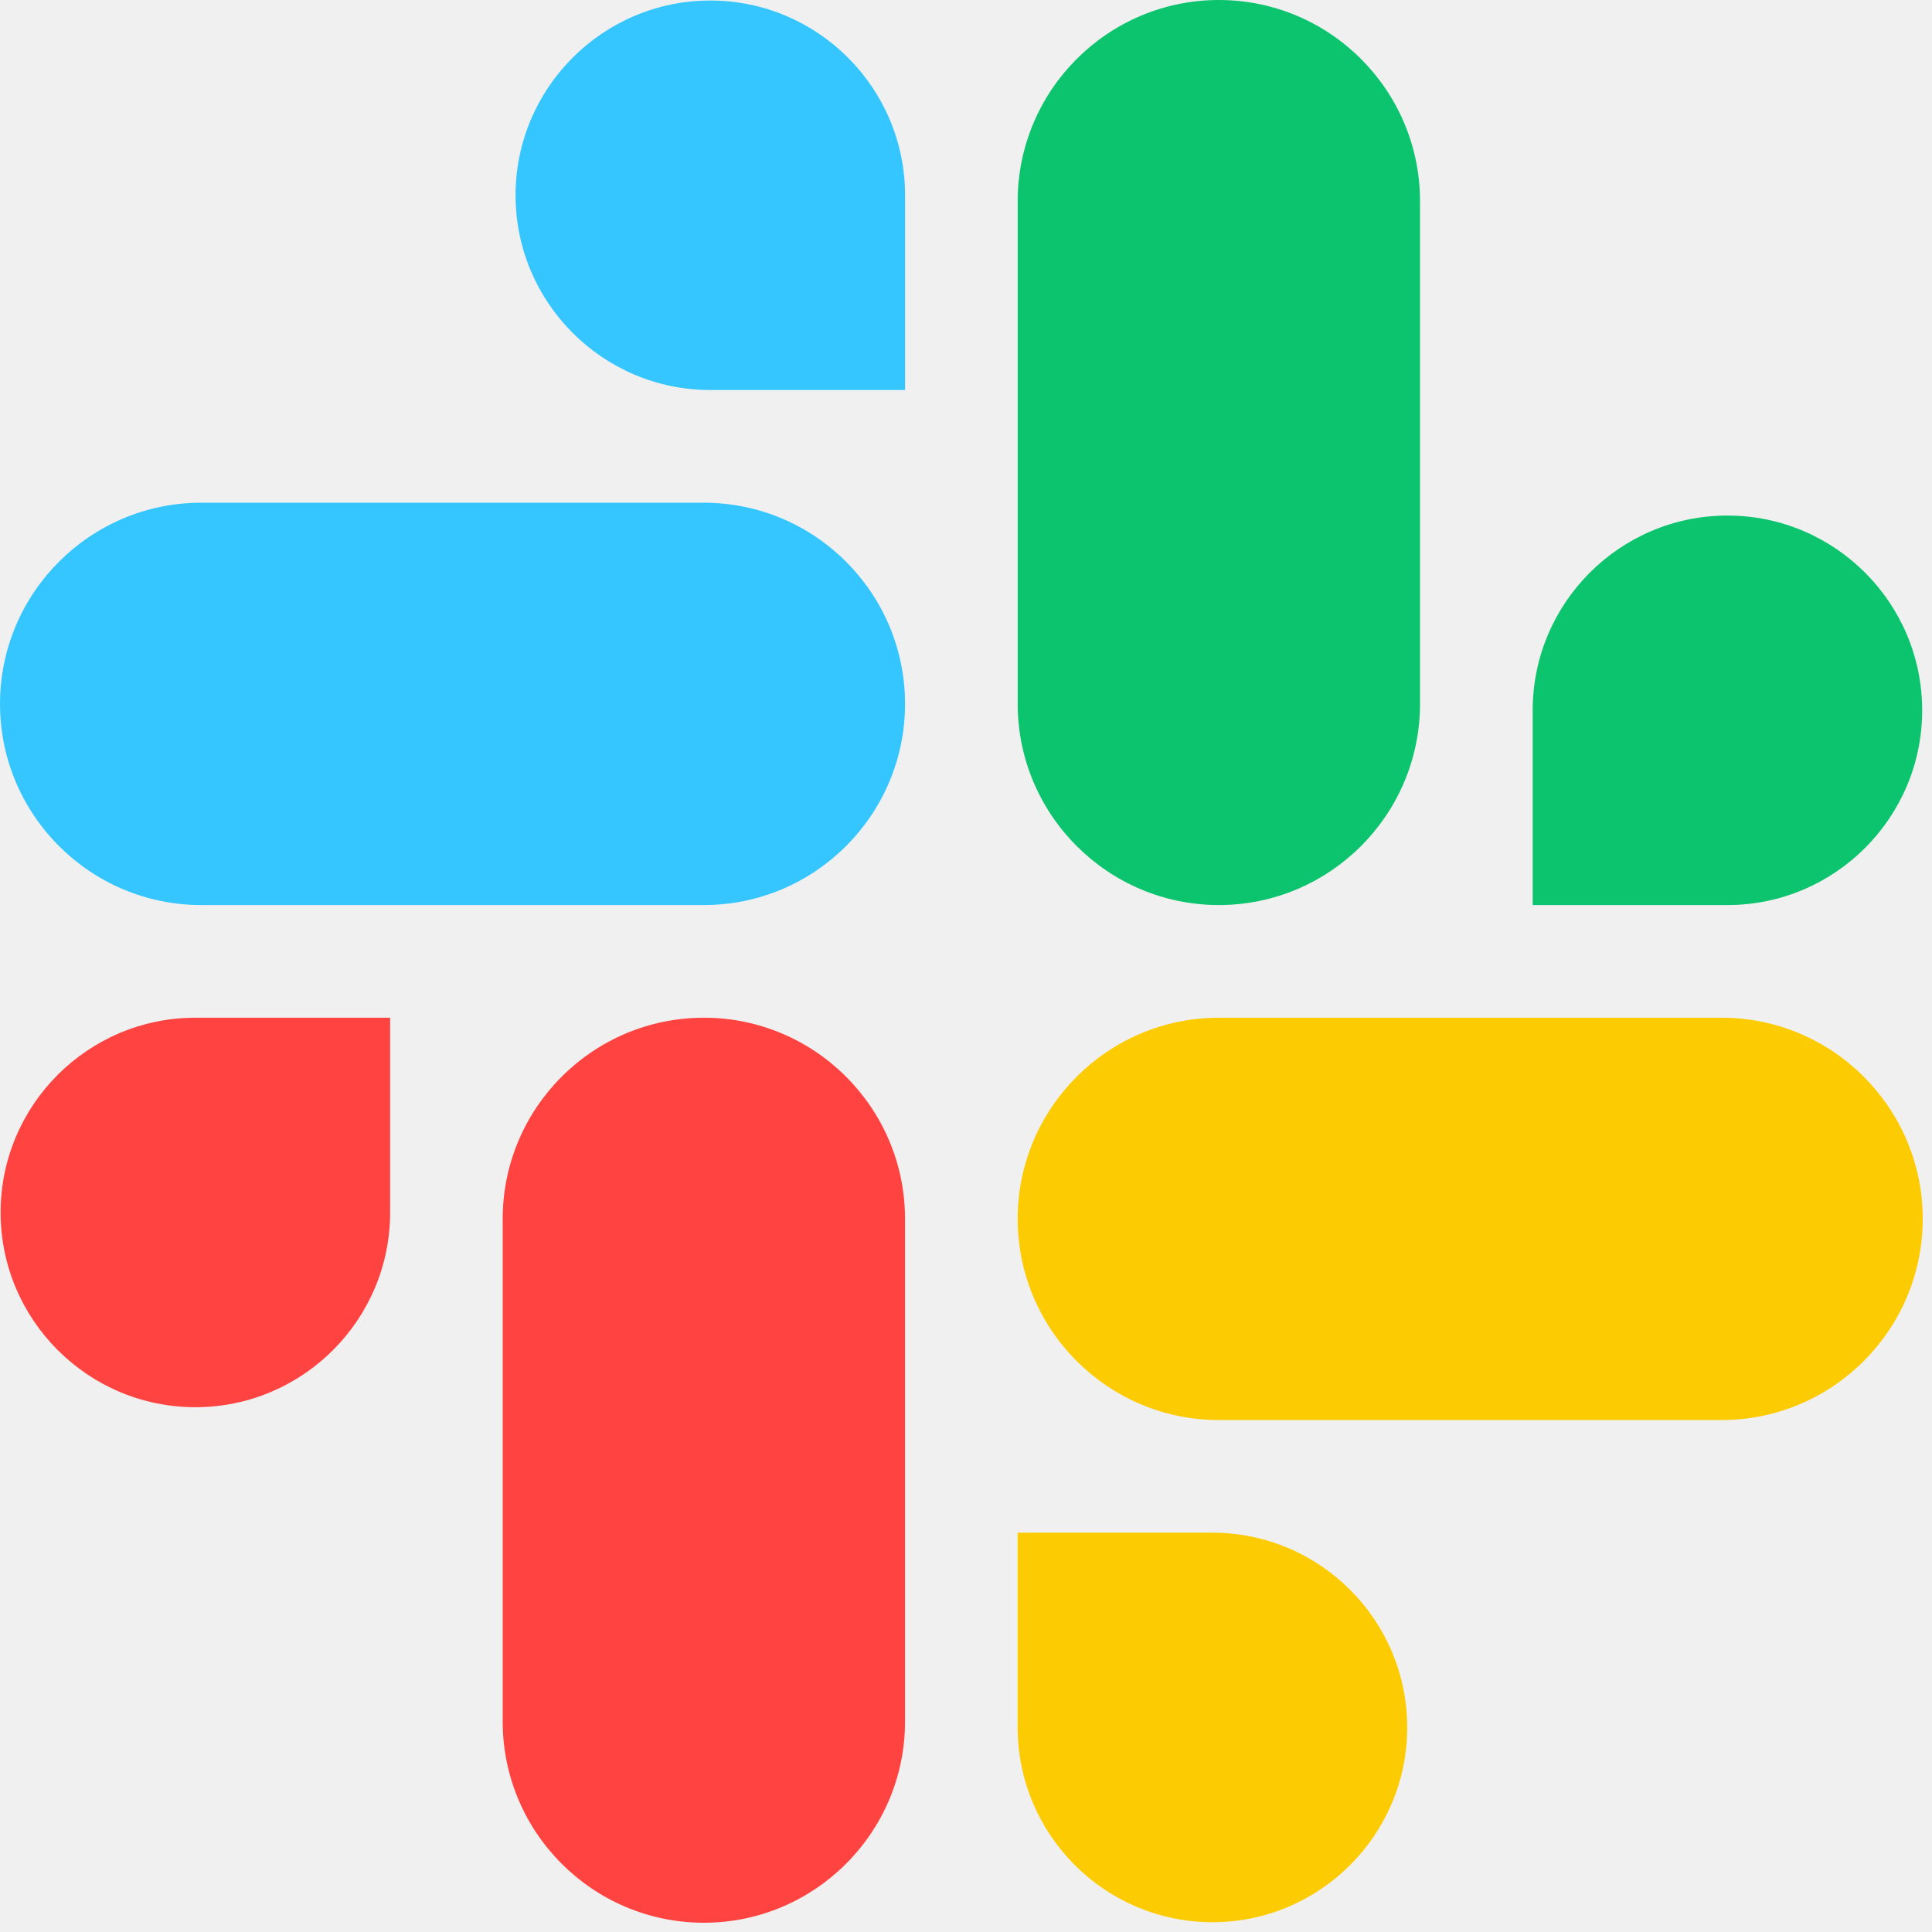
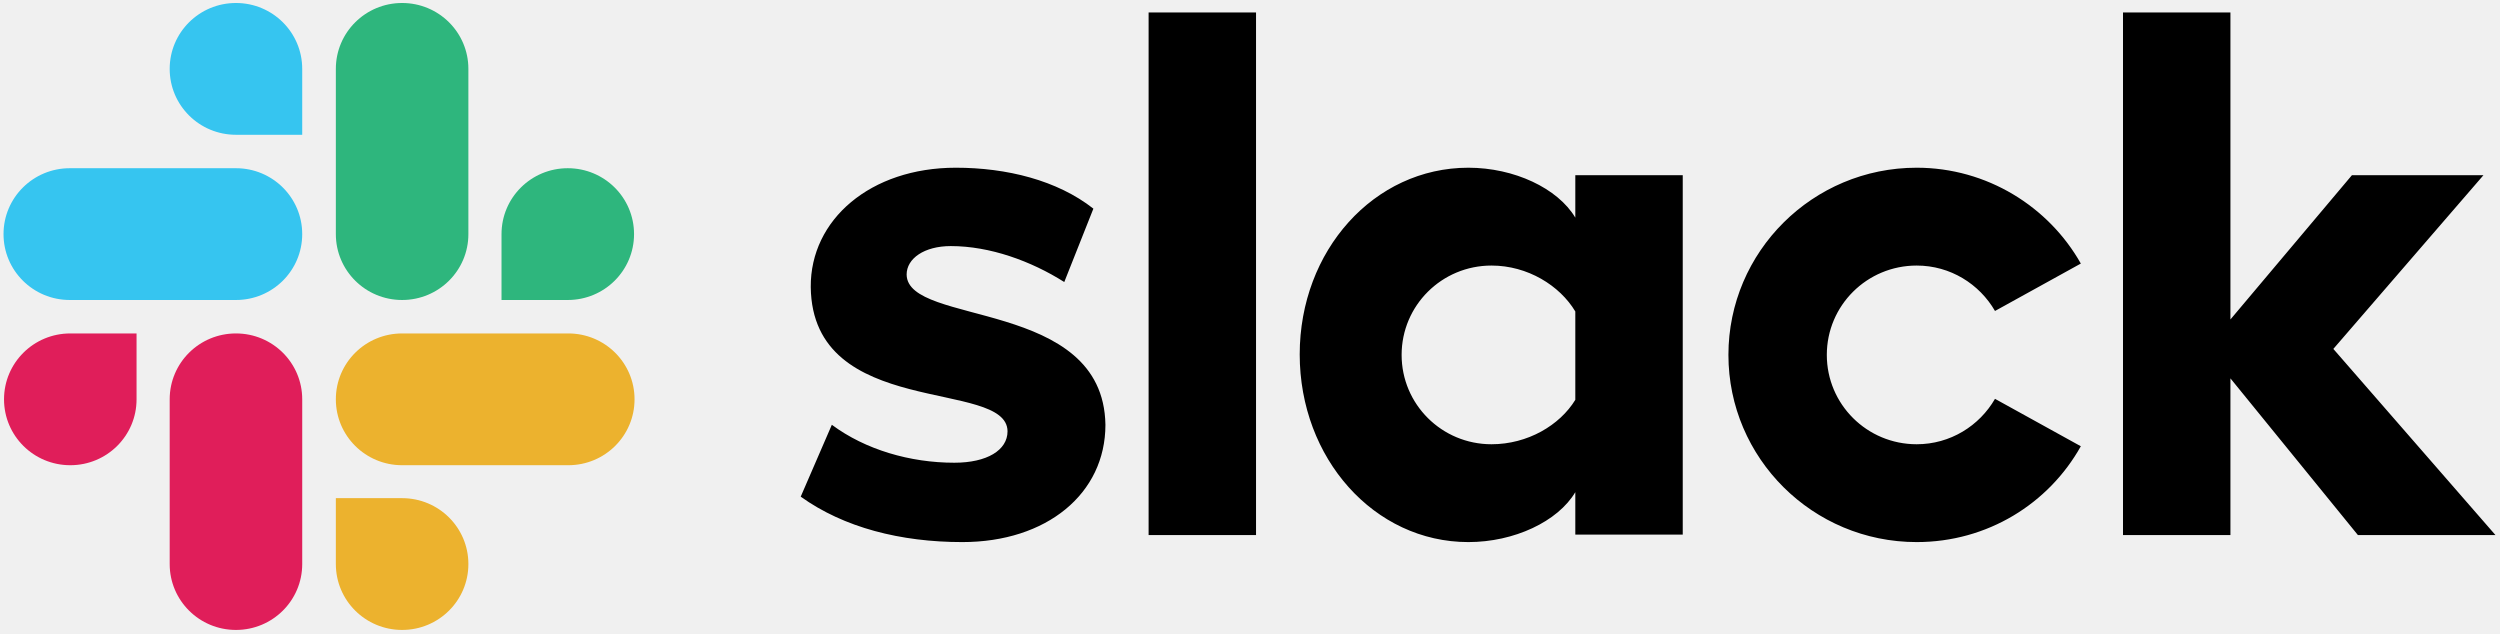
- <svg xmlns="http://www.w3.org/2000/svg" width="73" height="73" viewBox="0 0 73 73" fill="none">
-   <g clip-path="url(#clip0_107_72843)">
-     <path d="M26.595 38.454C22.404 38.454 18.994 41.863 18.994 46.055V65.049C18.994 69.24 22.404 72.65 26.595 72.65C30.787 72.65 34.196 69.241 34.196 65.049V46.055C34.196 41.863 30.787 38.454 26.595 38.454Z" fill="#FF4340" />
-     <path d="M14.741 38.454H7.382C3.324 38.454 0.023 41.755 0.023 45.812C0.023 49.87 3.325 53.171 7.382 53.171C11.44 53.171 14.741 49.87 14.741 45.812V38.454Z" fill="#FF4340" />
-     <path d="M0 26.596C0 30.787 3.41 34.197 7.601 34.197H26.596C30.787 34.197 34.197 30.787 34.197 26.596C34.197 22.405 30.787 18.995 26.596 18.995H7.601C3.41 18.995 0 22.405 0 26.596H0Z" fill="#36C6FF" />
-     <path d="M26.839 14.737H34.198V7.379C34.198 3.321 30.897 0.02 26.839 0.02C22.782 0.02 19.48 3.321 19.48 7.379C19.48 11.436 22.782 14.737 26.839 14.737Z" fill="#36C6FF" />
-     <path d="M46.054 34.197C50.245 34.197 53.655 30.787 53.655 26.596V7.601C53.655 3.41 50.245 0 46.054 0C41.863 0 38.453 3.41 38.453 7.601V26.596C38.453 30.787 41.863 34.197 46.054 34.197Z" fill="#0DC46E" />
-     <path d="M57.912 34.197H65.271C69.328 34.197 72.629 30.896 72.629 26.839C72.629 22.781 69.328 19.48 65.271 19.48C61.213 19.48 57.912 22.781 57.912 26.839V34.197Z" fill="#0DC46E" />
-     <path d="M72.65 46.055C72.65 41.864 69.24 38.454 65.049 38.454H46.054C41.863 38.454 38.453 41.864 38.453 46.055C38.453 50.246 41.863 53.656 46.054 53.656H65.049C69.24 53.656 72.65 50.246 72.65 46.055Z" fill="#FDCB02" />
-     <path d="M45.812 57.912H38.453V65.271C38.453 69.329 41.754 72.63 45.812 72.63C49.87 72.63 53.171 69.329 53.171 65.271C53.171 61.214 49.87 57.912 45.812 57.912Z" fill="#FDCB02" />
+ <svg xmlns="http://www.w3.org/2000/svg" width="280" height="71" viewBox="0 0 280 71" fill="none">
+   <g clip-path="url(#clip0_5_36825)">
+     <path d="M89.68 55.626L93.166 47.576C96.933 50.371 101.937 51.825 106.885 51.825C110.539 51.825 112.844 50.427 112.844 48.302C112.788 42.376 90.973 47.017 90.804 32.146C90.748 24.599 97.495 18.784 107.053 18.784C112.732 18.784 118.411 20.182 122.459 23.369L119.198 31.587C115.487 29.239 110.876 27.561 106.491 27.561C103.511 27.561 101.543 28.959 101.543 30.748C101.599 36.562 123.583 33.376 123.808 47.576C123.808 55.291 117.23 60.713 107.784 60.713C100.868 60.713 94.515 59.092 89.68 55.626ZM223.439 44.669C221.696 47.688 218.435 49.756 214.668 49.756C209.101 49.756 204.603 45.283 204.603 39.749C204.603 34.214 209.101 29.742 214.668 29.742C218.435 29.742 221.696 31.81 223.439 34.829L233.053 29.518C229.455 23.145 222.539 18.784 214.668 18.784C203.029 18.784 193.583 28.176 193.583 39.749C193.583 51.321 203.029 60.713 214.668 60.713C222.595 60.713 229.455 56.409 233.053 49.98L223.439 44.669ZM128.644 1.398H140.676V59.931H128.644V1.398ZM237.776 1.398V59.931H249.808V42.376L264.089 59.931H279.495L261.334 39.078L278.146 19.623H263.415L249.808 35.78V1.398H237.776ZM176.435 44.78C174.692 47.632 171.093 49.756 167.045 49.756C161.479 49.756 156.981 45.283 156.981 39.749C156.981 34.214 161.479 29.742 167.045 29.742C171.093 29.742 174.692 31.978 176.435 34.885V44.78ZM176.435 19.623V24.375C174.467 21.076 169.575 18.784 164.459 18.784C153.889 18.784 145.567 28.065 145.567 39.693C145.567 51.321 153.889 60.713 164.459 60.713C169.575 60.713 174.467 58.421 176.435 55.123V59.875H188.467V19.623H176.435Z" fill="black" />
+     <path d="M15.294 44.724C15.294 48.806 11.977 52.104 7.873 52.104C3.768 52.104 0.451 48.806 0.451 44.724C0.451 40.643 3.768 37.345 7.873 37.345H15.294V44.724ZM19.005 44.724C19.005 40.643 22.323 37.345 26.427 37.345C30.532 37.345 33.849 40.643 33.849 44.724V63.173C33.849 67.254 30.532 70.553 26.427 70.553C22.323 70.553 19.005 67.254 19.005 63.173V44.724Z" fill="#E01E5A" />
+     <path d="M26.427 15.095C22.322 15.095 19.005 11.796 19.005 7.715C19.005 3.634 22.322 0.335 26.427 0.335C30.531 0.335 33.848 3.634 33.848 7.715V15.095H26.427ZM26.427 18.84C30.531 18.84 33.848 22.139 33.848 26.22C33.848 30.301 30.531 33.599 26.427 33.599H7.816C3.712 33.599 0.395 30.301 0.395 26.22C0.395 22.139 3.712 18.84 7.816 18.84H26.427Z" fill="#36C5F0" />
+     <path d="M56.17 26.22C56.17 22.139 59.487 18.84 63.591 18.84C67.696 18.84 71.013 22.139 71.013 26.22C71.013 30.301 67.696 33.599 63.591 33.599H56.17V26.22ZM52.459 26.22C52.459 30.301 49.142 33.599 45.037 33.599C40.933 33.599 37.615 30.301 37.615 26.22V7.715C37.615 3.634 40.933 0.335 45.037 0.335C49.142 0.335 52.459 3.634 52.459 7.715V26.22Z" fill="#2EB67D" />
+     <path d="M45.037 55.794C49.142 55.794 52.459 59.092 52.459 63.173C52.459 67.254 49.142 70.553 45.037 70.553C40.933 70.553 37.615 67.254 37.615 63.173V55.794H45.037ZM45.037 52.104C40.933 52.104 37.615 48.806 37.615 44.724C37.615 40.643 40.933 37.345 45.037 37.345H63.648C67.752 37.345 71.069 40.643 71.069 44.724C71.069 48.806 67.752 52.104 63.648 52.104H45.037Z" fill="#ECB22E" />
  </g>
  <defs>
-     <clipPath id="clip0_107_72843">
-       <rect width="72.65" height="72.65" fill="white" />
+     <clipPath id="clip0_5_36825">
+       <rect width="280" height="71" fill="white" />
    </clipPath>
  </defs>
</svg>
